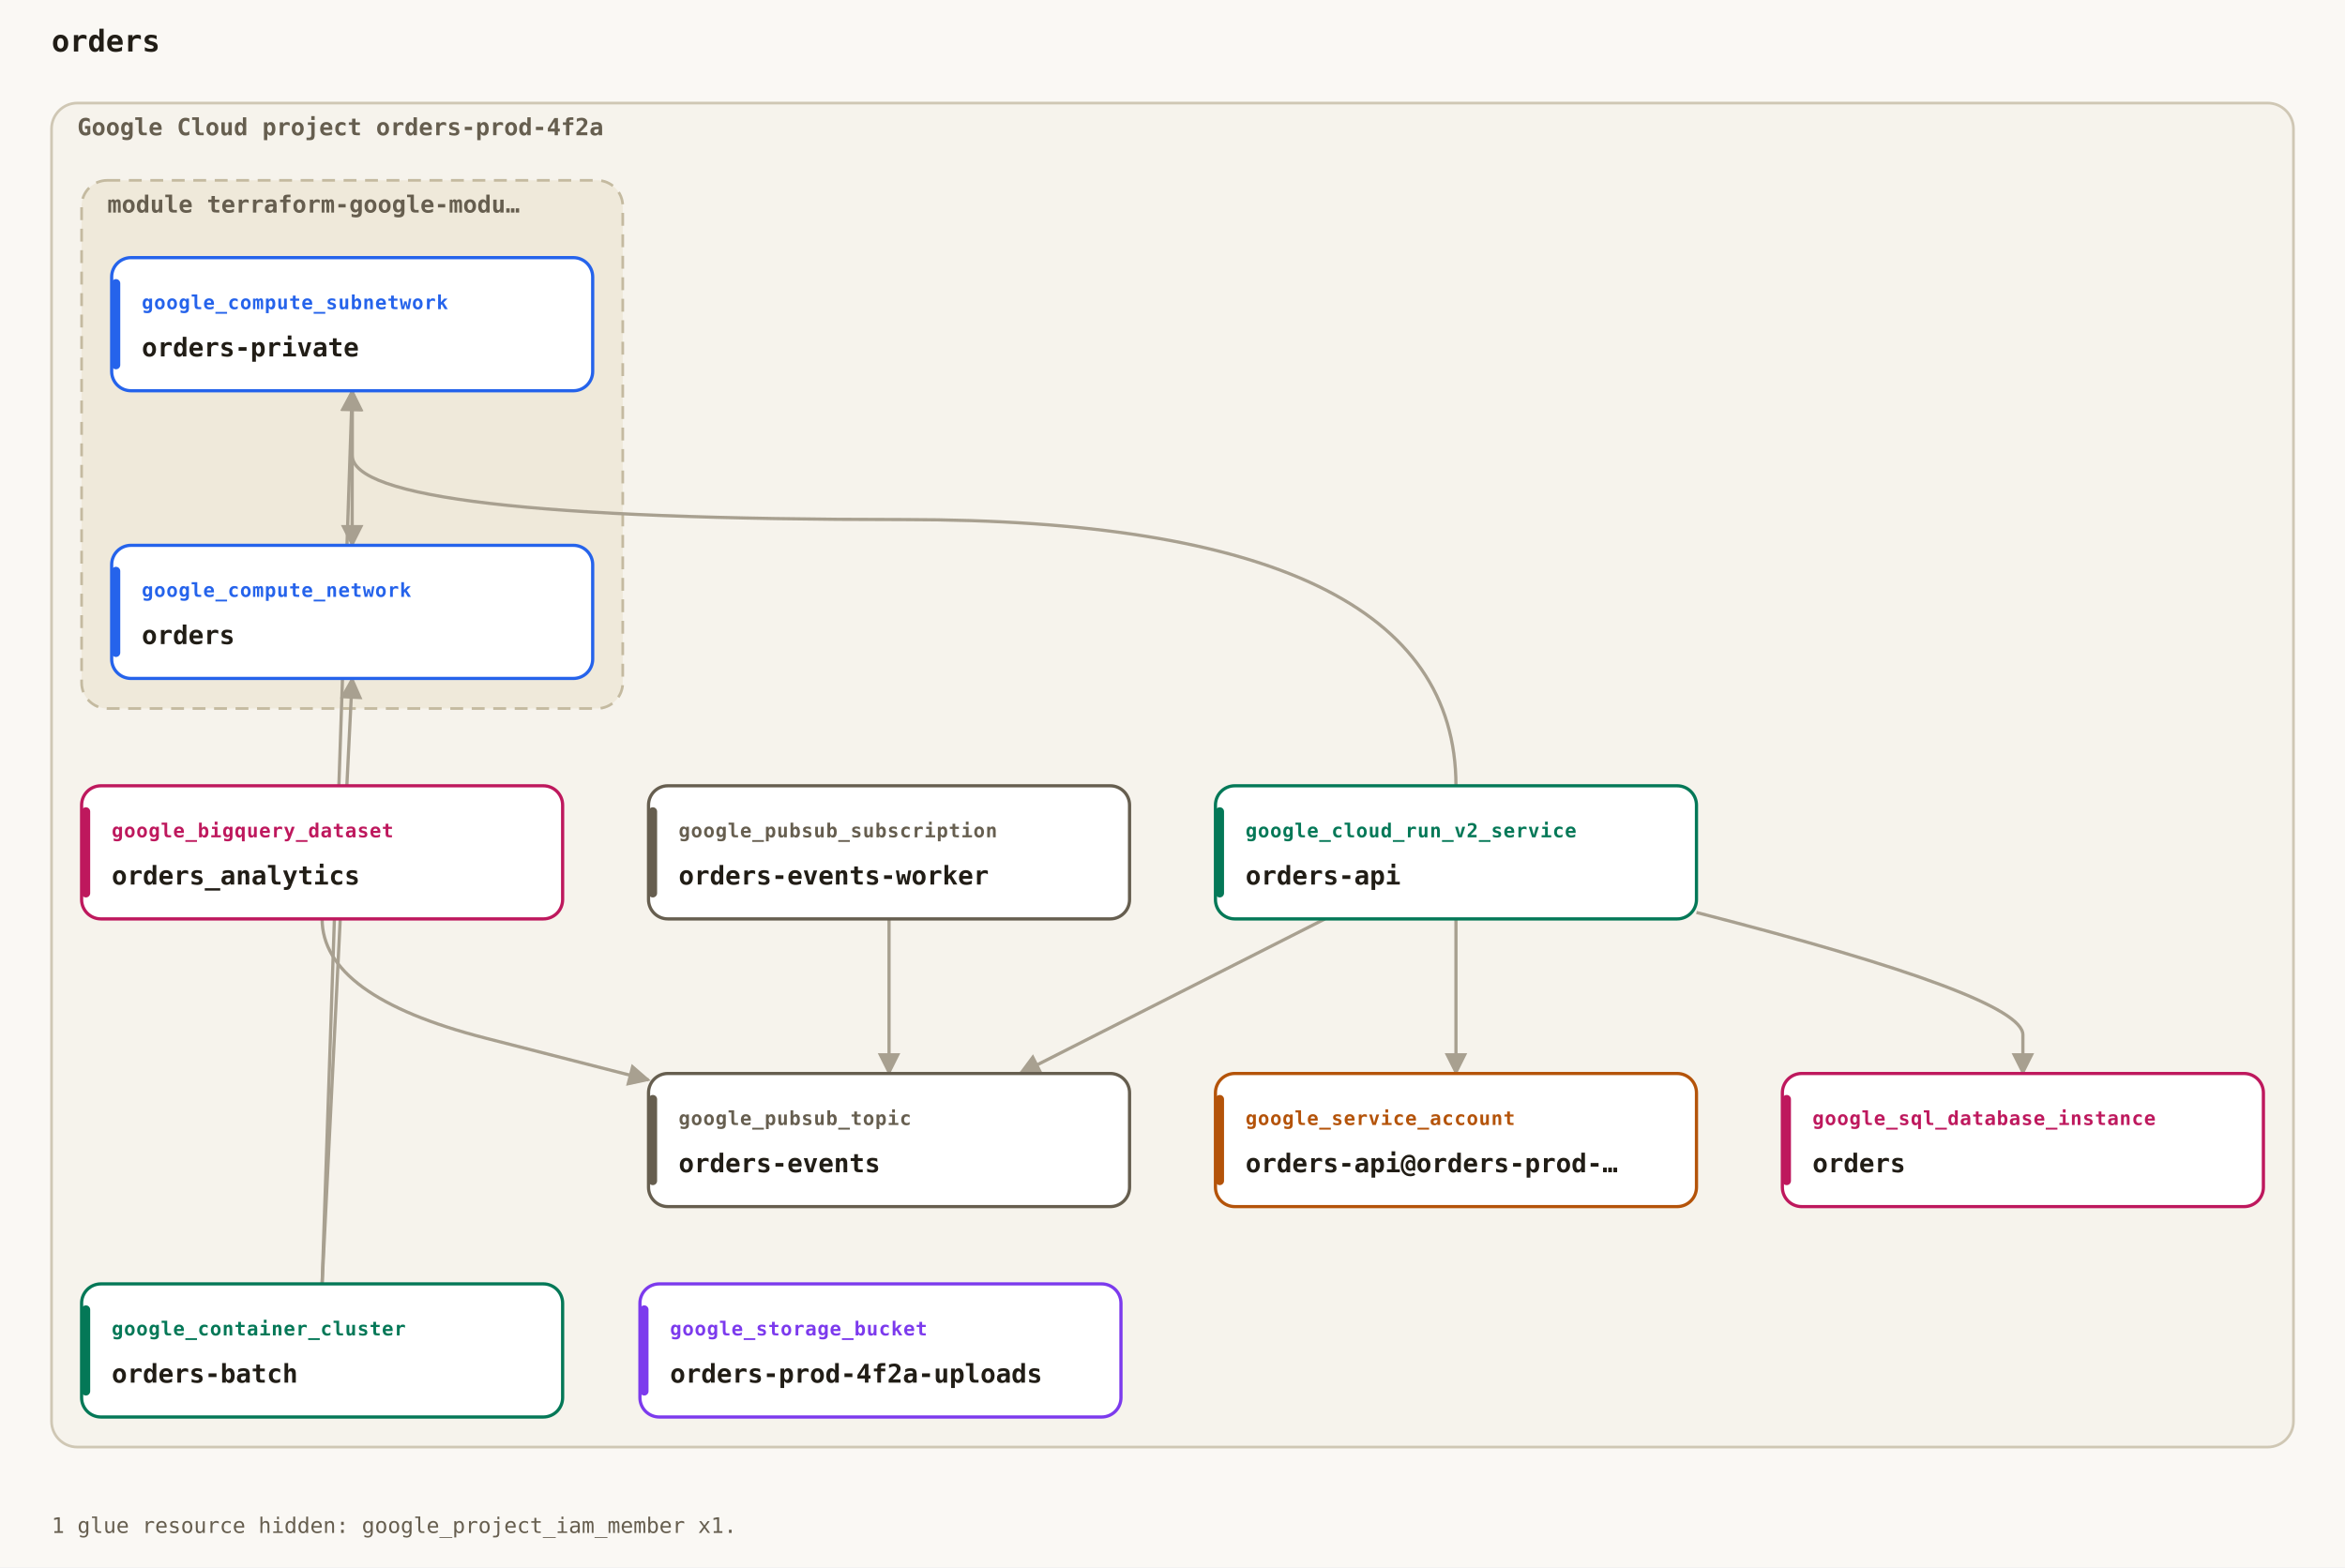
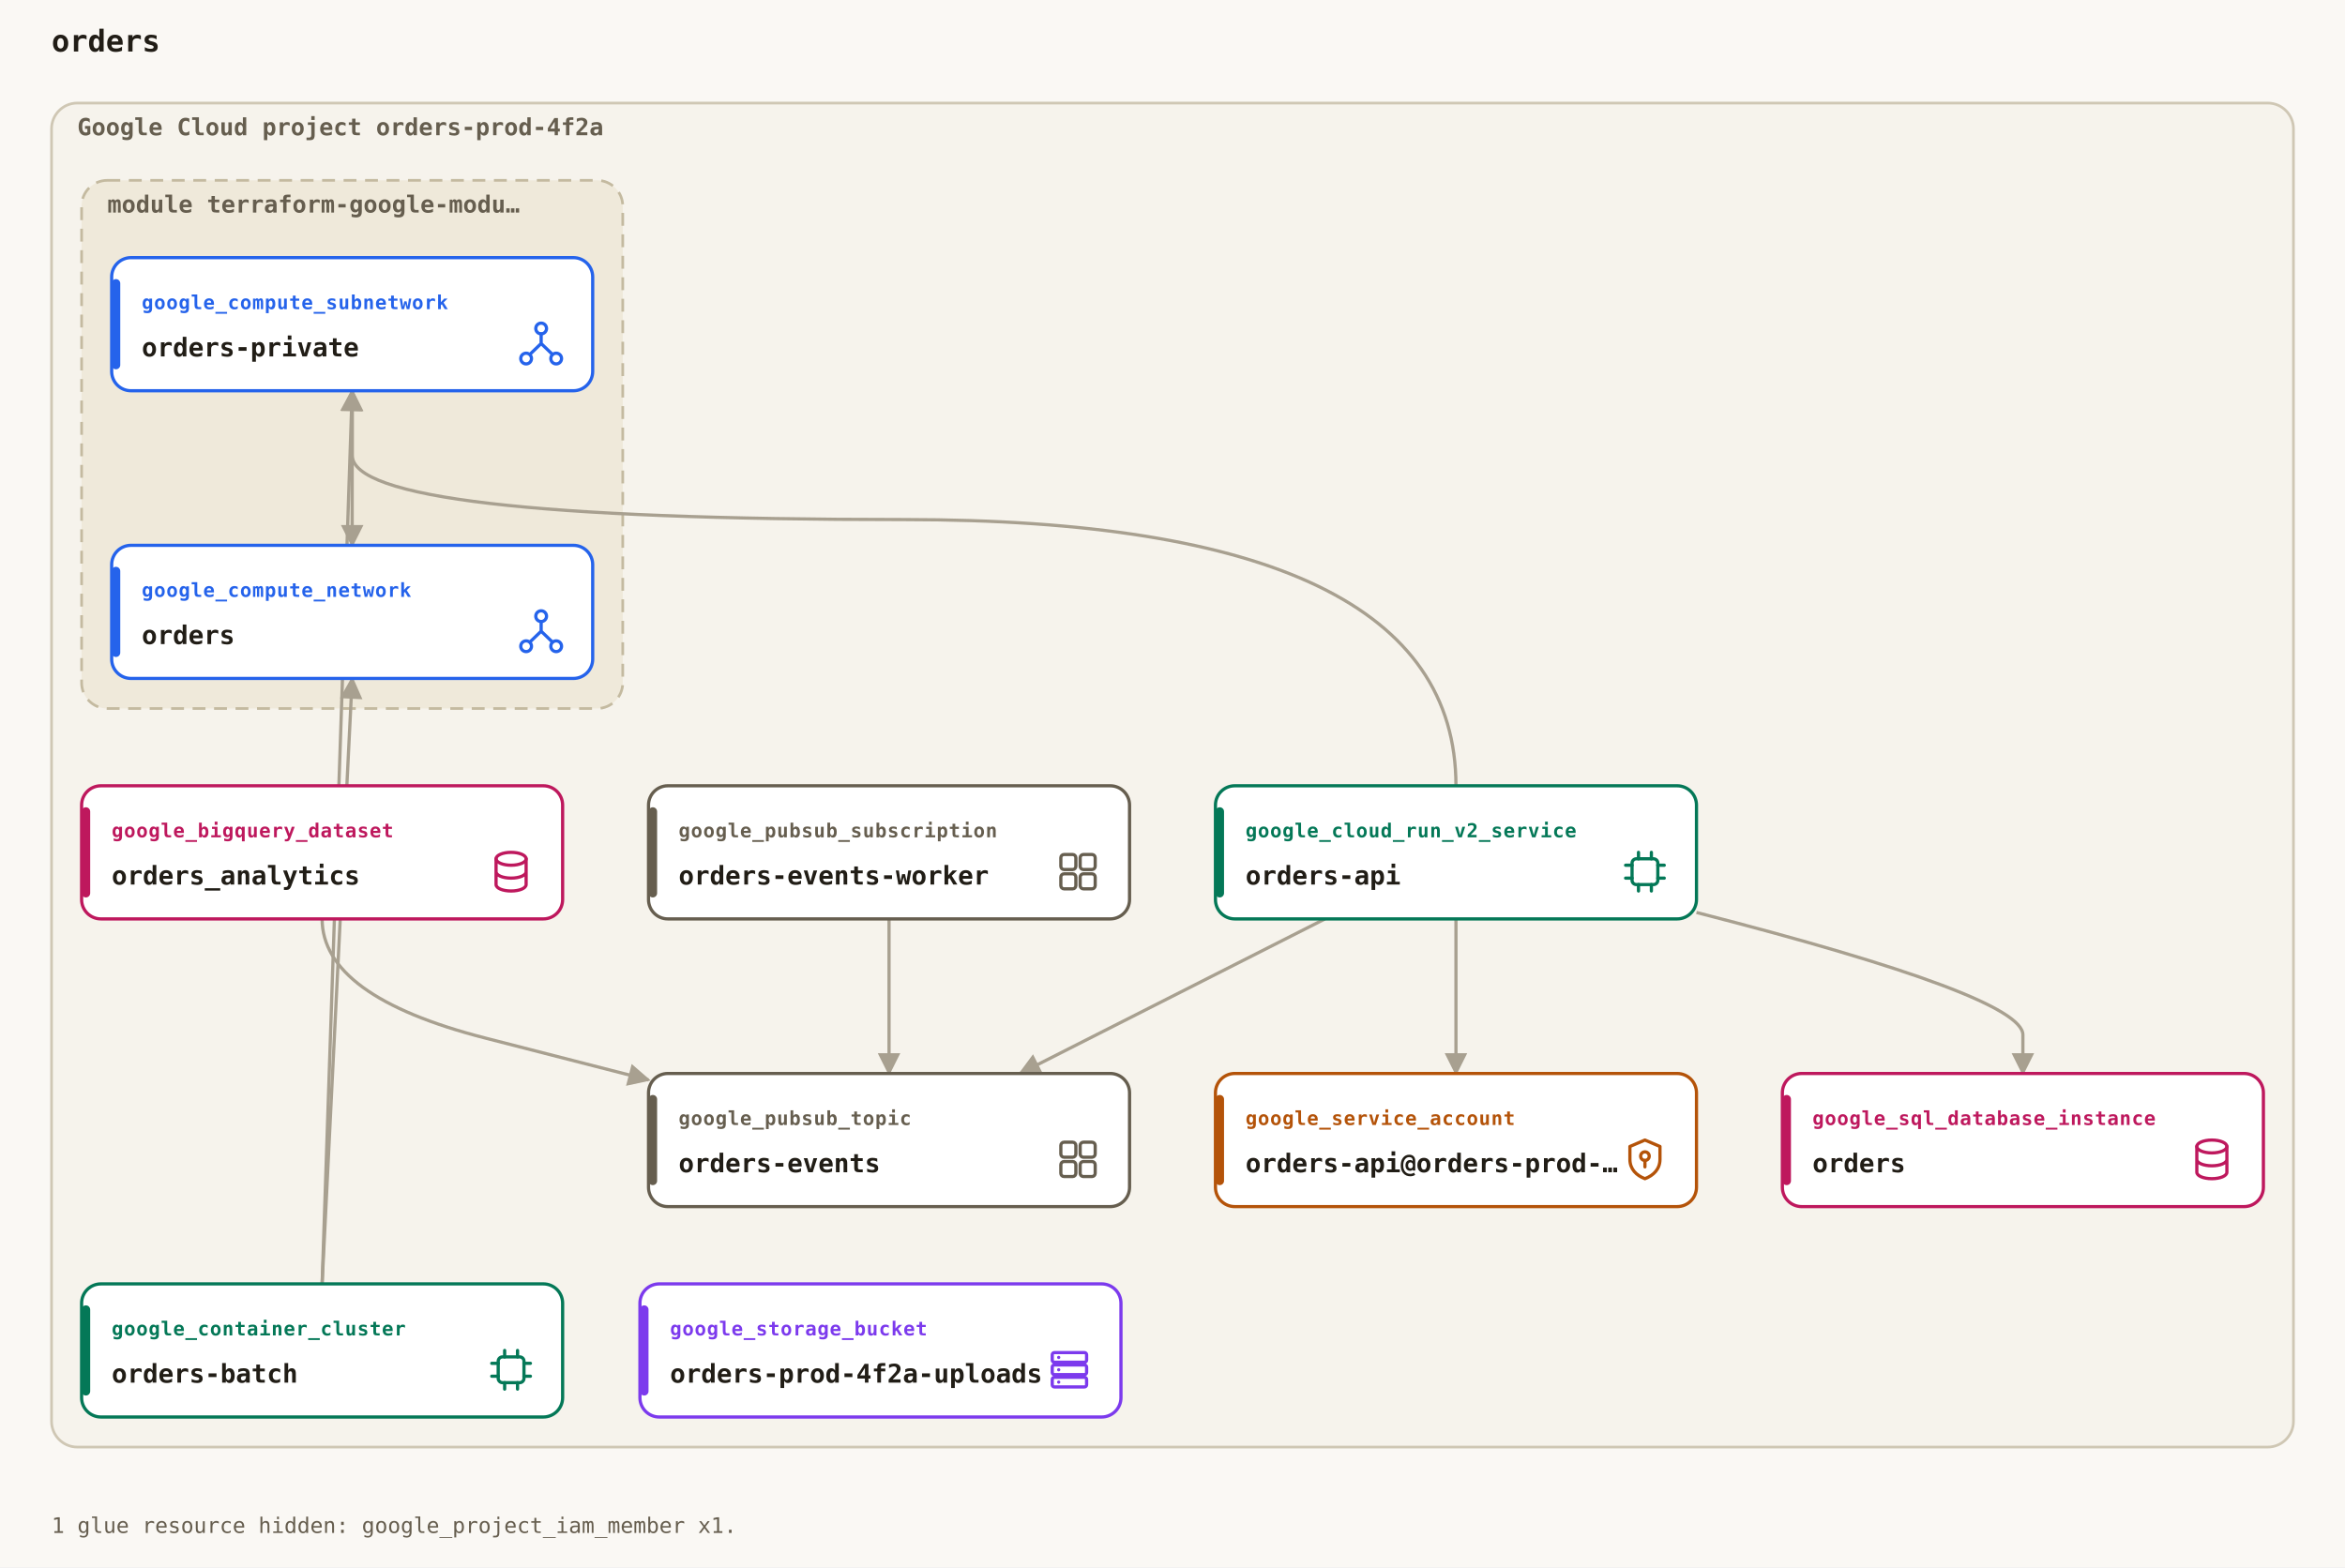
<svg xmlns="http://www.w3.org/2000/svg" width="1092" height="730" viewBox="0 0 1092 730" role="img" aria-labelledby="tg-title tg-desc">
  <defs>
    <marker id="tg-arrow-unchanged" viewBox="0 0 10 10" refX="9" refY="5" markerWidth="7" markerHeight="7" orient="auto-start-reverse">
      <path d="M 0 0 L 10 5 L 0 10 z" fill="#a8a090" />
    </marker>
    <marker id="tg-arrow-added" viewBox="0 0 10 10" refX="9" refY="5" markerWidth="7" markerHeight="7" orient="auto-start-reverse">
      <path d="M 0 0 L 10 5 L 0 10 z" fill="#15803d" />
    </marker>
    <marker id="tg-arrow-removed" viewBox="0 0 10 10" refX="9" refY="5" markerWidth="7" markerHeight="7" orient="auto-start-reverse">
      <path d="M 0 0 L 10 5 L 0 10 z" fill="#b91c1c" />
+     </marker>
+     <marker id="tg-arrow-changed" viewBox="0 0 10 10" refX="9" refY="5" markerWidth="7" markerHeight="7" orient="auto-start-reverse">
+       <path d="M 0 0 L 10 5 L 0 10 z" fill="#b45309" />
    </marker>
  </defs>
  <rect width="1092" height="730" fill="#faf8f4" />
  <text x="24" y="24" font-family="'JetBrains Mono',ui-monospace,SFMono-Regular,Menlo,Consolas,monospace" font-size="14" font-weight="700" fill="#211d16">orders</text>
  <g>
    <rect x="24" y="48" width="1044" height="626" rx="12" fill="#f6f3ec" stroke="#cfc7b4" stroke-width="1.25" />
    <text x="36" y="63" font-family="'JetBrains Mono',ui-monospace,SFMono-Regular,Menlo,Consolas,monospace" font-size="11" font-weight="700" fill="#665e4f">Google Cloud project orders-prod-4f2a</text>
  </g>
  <g>
    <rect x="38" y="84" width="252" height="246" rx="12" fill="#efe9da" stroke="#c4baa0" stroke-width="1.25" stroke-dasharray="6 4" />
    <text x="50" y="99" font-family="'JetBrains Mono',ui-monospace,SFMono-Regular,Menlo,Consolas,monospace" font-size="11" font-weight="700" fill="#665e4f">module terraform-google-modu…</text>
  </g>
  <path d="M 150 428 Q 150 464 226 483.5 L 302 503" fill="none" stroke="#a8a090" stroke-width="1.5" marker-end="url(#tg-arrow-unchanged)" />
  <path d="M 678 366 Q 678 242 421 242 Q 164 242 164 212 L 164 182" fill="none" stroke="#a8a090" stroke-width="1.5" marker-end="url(#tg-arrow-unchanged)" />
  <path d="M 617 428 Q 546 464 510.5 482 L 475 500" fill="none" stroke="#a8a090" stroke-width="1.5" marker-end="url(#tg-arrow-unchanged)" />
  <path d="M 678 428 Q 678 464 678 482 L 678 500" fill="none" stroke="#a8a090" stroke-width="1.5" marker-end="url(#tg-arrow-unchanged)" />
  <path d="M 790 425 Q 942 464 942 482 L 942 500" fill="none" stroke="#a8a090" stroke-width="1.5" marker-end="url(#tg-arrow-unchanged)" />
  <path d="M 164 182 Q 164 218 164 236 L 164 254" fill="none" stroke="#a8a090" stroke-width="1.5" marker-end="url(#tg-arrow-unchanged)" />
  <path d="M 150 598 L 164 316" fill="none" stroke="#a8a090" stroke-width="1.5" marker-end="url(#tg-arrow-unchanged)" />
  <path d="M 150 598 L 164 182" fill="none" stroke="#a8a090" stroke-width="1.5" marker-end="url(#tg-arrow-unchanged)" />
  <path d="M 414 428 Q 414 464 414 482 L 414 500" fill="none" stroke="#a8a090" stroke-width="1.5" marker-end="url(#tg-arrow-unchanged)" />
  <g>
    <rect x="38" y="366" width="224" height="62" rx="9" fill="#ffffff" stroke="#be185d" stroke-width="1.5" />
    <rect x="38" y="376" width="4" height="42" rx="2" fill="#be185d" />
    <text x="52" y="390" font-family="'JetBrains Mono',ui-monospace,SFMono-Regular,Menlo,Consolas,monospace" font-size="9" font-weight="600" fill="#be185d" letter-spacing="0.3">google_bigquery_dataset</text>
    <text x="52" y="412" font-family="'JetBrains Mono',ui-monospace,SFMono-Regular,Menlo,Consolas,monospace" font-size="12" font-weight="700" fill="#211d16">orders_analytics</text>
+     <g transform="translate(226 394)" fill="none" stroke="#be185d" stroke-width="1.5" stroke-linecap="round" stroke-linejoin="round">
+       <ellipse cx="12" cy="6" rx="7" ry="3" />
+       <path d="M5 6v12c0 1.7 3.1 3 7 3s7-1.3 7-3V6M5 12c0 1.7 3.1 3 7 3s7-1.3 7-3" />
+     </g>
  </g>
  <g>
    <rect x="566" y="366" width="224" height="62" rx="9" fill="#ffffff" stroke="#047857" stroke-width="1.5" />
    <rect x="566" y="376" width="4" height="42" rx="2" fill="#047857" />
    <text x="580" y="390" font-family="'JetBrains Mono',ui-monospace,SFMono-Regular,Menlo,Consolas,monospace" font-size="9" font-weight="600" fill="#047857" letter-spacing="0.3">google_cloud_run_v2_service</text>
    <text x="580" y="412" font-family="'JetBrains Mono',ui-monospace,SFMono-Regular,Menlo,Consolas,monospace" font-size="12" font-weight="700" fill="#211d16">orders-api</text>
+     <g transform="translate(754 394)" fill="none" stroke="#047857" stroke-width="1.5" stroke-linecap="round" stroke-linejoin="round">
+       <rect x="6" y="6" width="12" height="12" rx="2" />
+       <path d="M9 3v3M15 3v3M9 18v3M15 18v3M3 9h3M3 15h3M18 9h3M18 15h3" />
+     </g>
  </g>
  <g>
    <rect x="52" y="254" width="224" height="62" rx="9" fill="#ffffff" stroke="#2563eb" stroke-width="1.5" />
    <rect x="52" y="264" width="4" height="42" rx="2" fill="#2563eb" />
    <text x="66" y="278" font-family="'JetBrains Mono',ui-monospace,SFMono-Regular,Menlo,Consolas,monospace" font-size="9" font-weight="600" fill="#2563eb" letter-spacing="0.3">google_compute_network</text>
    <text x="66" y="300" font-family="'JetBrains Mono',ui-monospace,SFMono-Regular,Menlo,Consolas,monospace" font-size="12" font-weight="700" fill="#211d16">orders</text>
+     <g transform="translate(240 282)" fill="none" stroke="#2563eb" stroke-width="1.5" stroke-linecap="round" stroke-linejoin="round">
+       <circle cx="12" cy="5" r="2.5" />
+       <circle cx="5" cy="19" r="2.5" />
+       <circle cx="19" cy="19" r="2.5" />
+       <path d="M12 7.5v4.5M12 12l-5.2 5M12 12l5.2 5" />
+     </g>
  </g>
  <g>
    <rect x="52" y="120" width="224" height="62" rx="9" fill="#ffffff" stroke="#2563eb" stroke-width="1.5" />
    <rect x="52" y="130" width="4" height="42" rx="2" fill="#2563eb" />
    <text x="66" y="144" font-family="'JetBrains Mono',ui-monospace,SFMono-Regular,Menlo,Consolas,monospace" font-size="9" font-weight="600" fill="#2563eb" letter-spacing="0.3">google_compute_subnetwork</text>
    <text x="66" y="166" font-family="'JetBrains Mono',ui-monospace,SFMono-Regular,Menlo,Consolas,monospace" font-size="12" font-weight="700" fill="#211d16">orders-private</text>
+     <g transform="translate(240 148)" fill="none" stroke="#2563eb" stroke-width="1.5" stroke-linecap="round" stroke-linejoin="round">
+       <circle cx="12" cy="5" r="2.5" />
+       <circle cx="5" cy="19" r="2.5" />
+       <circle cx="19" cy="19" r="2.5" />
+       <path d="M12 7.5v4.5M12 12l-5.2 5M12 12l5.2 5" />
+     </g>
  </g>
  <g>
    <rect x="38" y="598" width="224" height="62" rx="9" fill="#ffffff" stroke="#047857" stroke-width="1.5" />
    <rect x="38" y="608" width="4" height="42" rx="2" fill="#047857" />
    <text x="52" y="622" font-family="'JetBrains Mono',ui-monospace,SFMono-Regular,Menlo,Consolas,monospace" font-size="9" font-weight="600" fill="#047857" letter-spacing="0.3">google_container_cluster</text>
    <text x="52" y="644" font-family="'JetBrains Mono',ui-monospace,SFMono-Regular,Menlo,Consolas,monospace" font-size="12" font-weight="700" fill="#211d16">orders-batch</text>
+     <g transform="translate(226 626)" fill="none" stroke="#047857" stroke-width="1.5" stroke-linecap="round" stroke-linejoin="round">
+       <rect x="6" y="6" width="12" height="12" rx="2" />
+       <path d="M9 3v3M15 3v3M9 18v3M15 18v3M3 9h3M3 15h3M18 9h3M18 15h3" />
+     </g>
  </g>
  <g>
    <rect x="302" y="366" width="224" height="62" rx="9" fill="#ffffff" stroke="#665e4f" stroke-width="1.5" />
    <rect x="302" y="376" width="4" height="42" rx="2" fill="#665e4f" />
    <text x="316" y="390" font-family="'JetBrains Mono',ui-monospace,SFMono-Regular,Menlo,Consolas,monospace" font-size="9" font-weight="600" fill="#665e4f" letter-spacing="0.3">google_pubsub_subscription</text>
    <text x="316" y="412" font-family="'JetBrains Mono',ui-monospace,SFMono-Regular,Menlo,Consolas,monospace" font-size="12" font-weight="700" fill="#211d16">orders-events-worker</text>
+     <g transform="translate(490 394)" fill="none" stroke="#665e4f" stroke-width="1.5" stroke-linecap="round" stroke-linejoin="round">
+       <rect x="4" y="4" width="7" height="7" rx="1.5" />
+       <rect x="13" y="4" width="7" height="7" rx="1.5" />
+       <rect x="4" y="13" width="7" height="7" rx="1.5" />
+       <rect x="13" y="13" width="7" height="7" rx="1.5" />
+     </g>
  </g>
  <g>
    <rect x="302" y="500" width="224" height="62" rx="9" fill="#ffffff" stroke="#665e4f" stroke-width="1.5" />
    <rect x="302" y="510" width="4" height="42" rx="2" fill="#665e4f" />
    <text x="316" y="524" font-family="'JetBrains Mono',ui-monospace,SFMono-Regular,Menlo,Consolas,monospace" font-size="9" font-weight="600" fill="#665e4f" letter-spacing="0.3">google_pubsub_topic</text>
    <text x="316" y="546" font-family="'JetBrains Mono',ui-monospace,SFMono-Regular,Menlo,Consolas,monospace" font-size="12" font-weight="700" fill="#211d16">orders-events</text>
+     <g transform="translate(490 528)" fill="none" stroke="#665e4f" stroke-width="1.5" stroke-linecap="round" stroke-linejoin="round">
+       <rect x="4" y="4" width="7" height="7" rx="1.5" />
+       <rect x="13" y="4" width="7" height="7" rx="1.5" />
+       <rect x="4" y="13" width="7" height="7" rx="1.5" />
+       <rect x="13" y="13" width="7" height="7" rx="1.5" />
+     </g>
  </g>
  <g>
    <rect x="566" y="500" width="224" height="62" rx="9" fill="#ffffff" stroke="#b45309" stroke-width="1.5" />
    <rect x="566" y="510" width="4" height="42" rx="2" fill="#b45309" />
    <text x="580" y="524" font-family="'JetBrains Mono',ui-monospace,SFMono-Regular,Menlo,Consolas,monospace" font-size="9" font-weight="600" fill="#b45309" letter-spacing="0.3">google_service_account</text>
    <text x="580" y="546" font-family="'JetBrains Mono',ui-monospace,SFMono-Regular,Menlo,Consolas,monospace" font-size="12" font-weight="700" fill="#211d16">orders-api@orders-prod-…</text>
+     <g transform="translate(754 528)" fill="none" stroke="#b45309" stroke-width="1.5" stroke-linecap="round" stroke-linejoin="round">
+       <path d="M12 3l7 3v6c0 4.5-3 7.5-7 9-4-1.5-7-4.5-7-9V6z" />
+       <circle cx="12" cy="10.5" r="2" />
+       <path d="M12 12.5v3" />
+     </g>
  </g>
  <g>
    <rect x="830" y="500" width="224" height="62" rx="9" fill="#ffffff" stroke="#be185d" stroke-width="1.5" />
    <rect x="830" y="510" width="4" height="42" rx="2" fill="#be185d" />
    <text x="844" y="524" font-family="'JetBrains Mono',ui-monospace,SFMono-Regular,Menlo,Consolas,monospace" font-size="9" font-weight="600" fill="#be185d" letter-spacing="0.3">google_sql_database_instance</text>
    <text x="844" y="546" font-family="'JetBrains Mono',ui-monospace,SFMono-Regular,Menlo,Consolas,monospace" font-size="12" font-weight="700" fill="#211d16">orders</text>
+     <g transform="translate(1018 528)" fill="none" stroke="#be185d" stroke-width="1.5" stroke-linecap="round" stroke-linejoin="round">
+       <ellipse cx="12" cy="6" rx="7" ry="3" />
+       <path d="M5 6v12c0 1.7 3.1 3 7 3s7-1.3 7-3V6M5 12c0 1.7 3.1 3 7 3s7-1.3 7-3" />
+     </g>
  </g>
  <g>
    <rect x="298" y="598" width="224" height="62" rx="9" fill="#ffffff" stroke="#7c3aed" stroke-width="1.5" />
    <rect x="298" y="608" width="4" height="42" rx="2" fill="#7c3aed" />
    <text x="312" y="622" font-family="'JetBrains Mono',ui-monospace,SFMono-Regular,Menlo,Consolas,monospace" font-size="9" font-weight="600" fill="#7c3aed" letter-spacing="0.3">google_storage_bucket</text>
    <text x="312" y="644" font-family="'JetBrains Mono',ui-monospace,SFMono-Regular,Menlo,Consolas,monospace" font-size="12" font-weight="700" fill="#211d16">orders-prod-4f2a-uploads</text>
+     <g transform="translate(486 626)" fill="none" stroke="#7c3aed" stroke-width="1.5" stroke-linecap="round" stroke-linejoin="round">
+       <rect x="4" y="4" width="16" height="4.5" rx="1" />
+       <rect x="4" y="9.75" width="16" height="4.5" rx="1" />
+       <rect x="4" y="15.5" width="16" height="4.5" rx="1" />
+       <path d="M7 6.25h.01M7 12h.01M7 17.75h.01" />
+     </g>
  </g>
  <text x="24" y="714" font-family="'JetBrains Mono',ui-monospace,SFMono-Regular,Menlo,Consolas,monospace" font-size="10" fill="#665e4f">1 glue resource hidden: google_project_iam_member x1.</text>
</svg>
